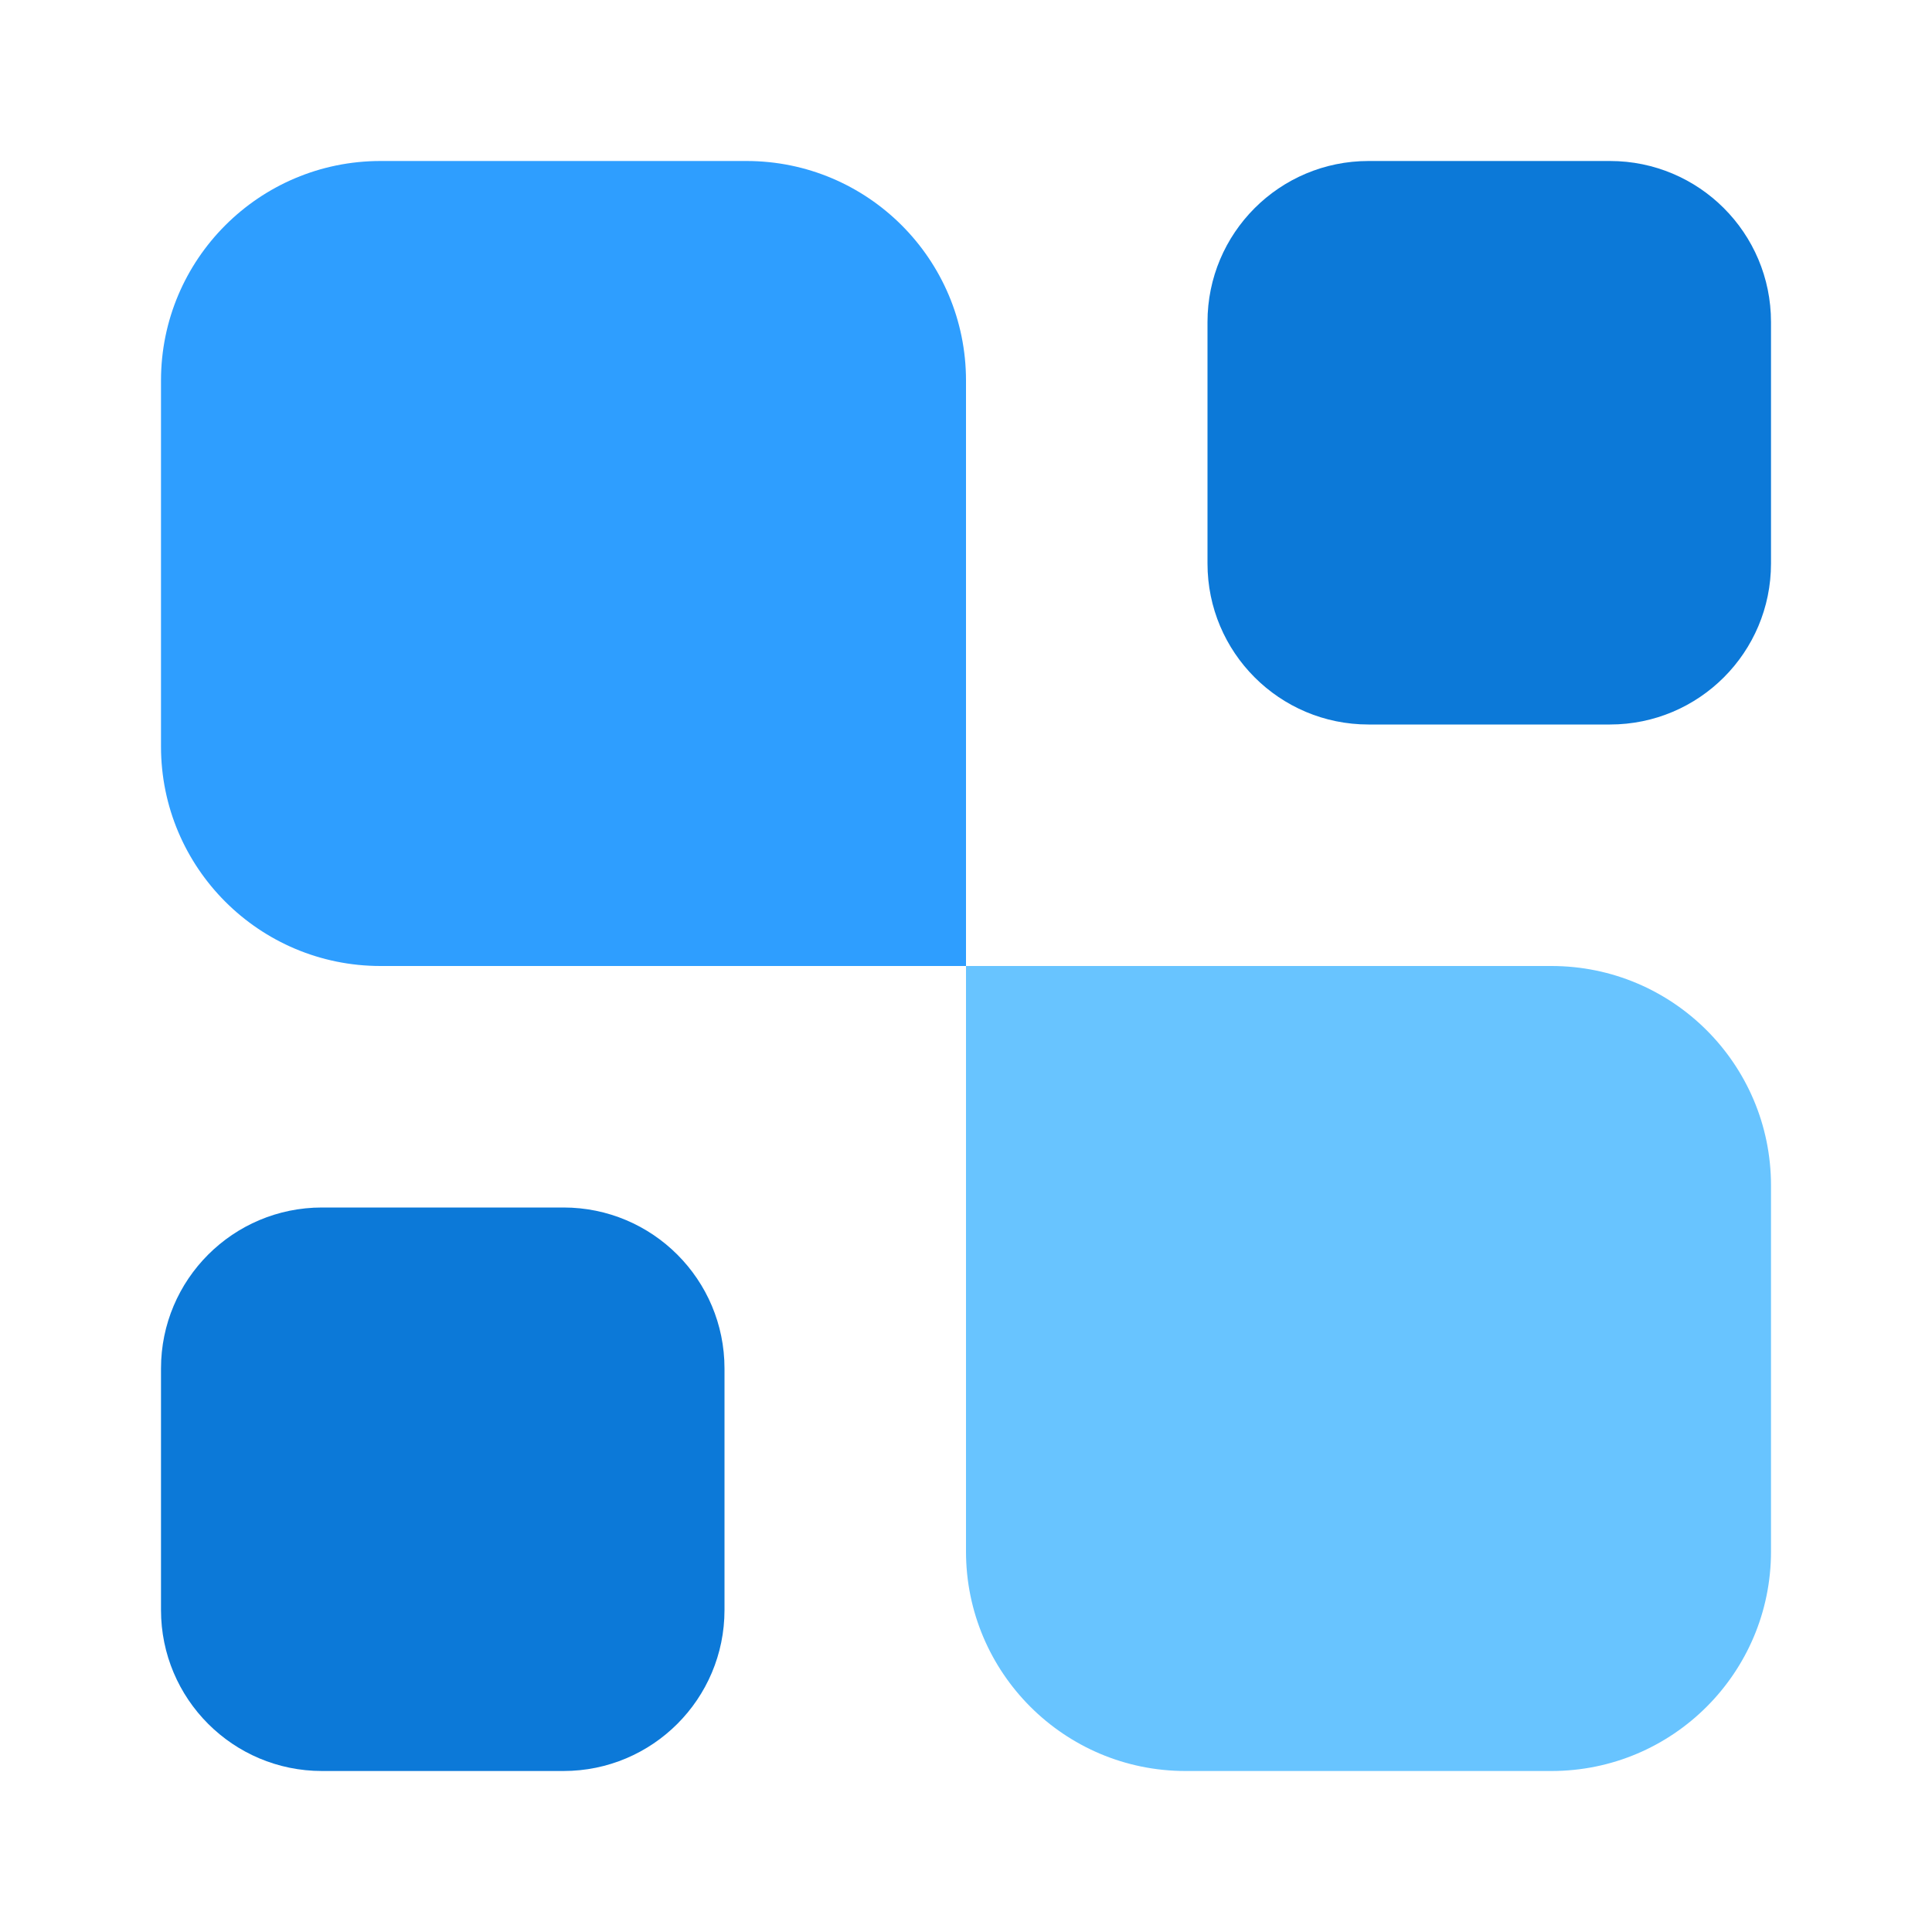
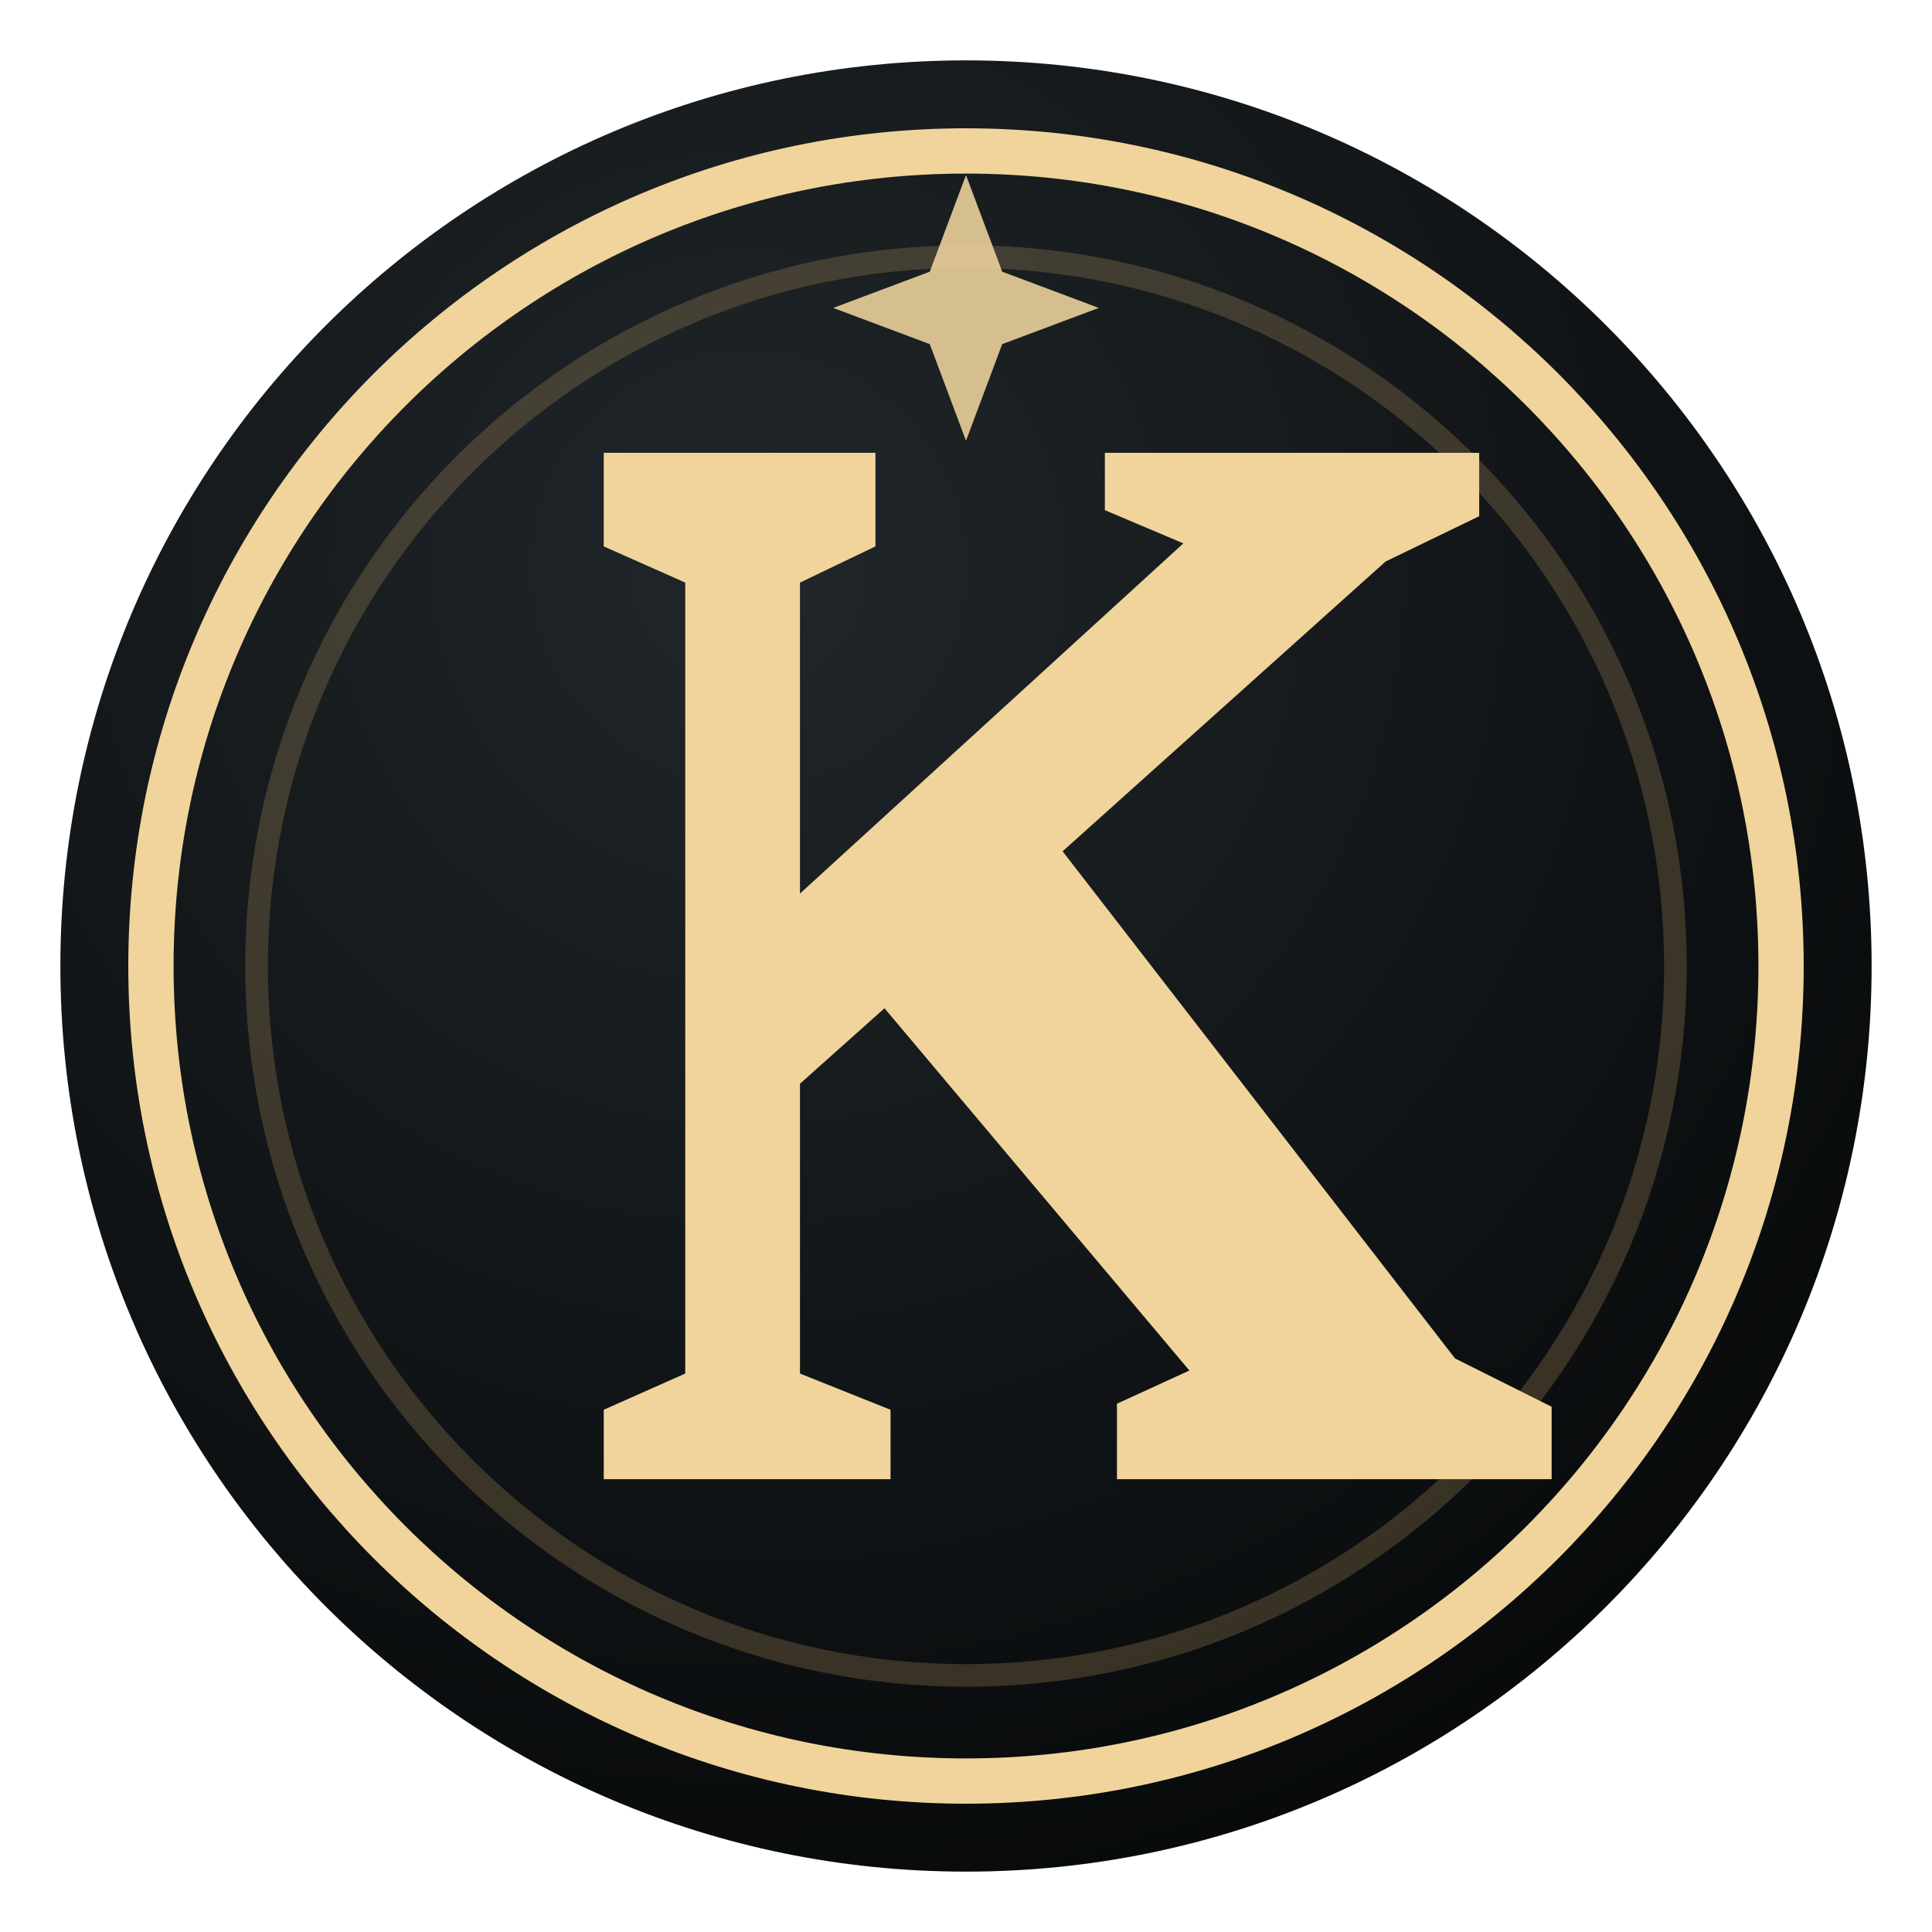
- <svg xmlns="http://www.w3.org/2000/svg" width="24" height="24" viewBox="0 0 24 24" fill="none">
-   <path d="M22 19.273C22 20.779 20.779 22 19.273 22H14.727C13.221 22 12 20.779 12 19.273V12H19.273C20.779 12 22 13.221 22 14.727V19.273Z" fill="#68C4FF" />
-   <path d="M20 2C21.105 2 22 2.895 22 4V7C22 8.105 21.105 9 20 9H17C15.895 9 15 8.105 15 7V4C15 2.895 15.895 2 17 2H20Z" fill="#0C79D8" />
-   <path d="M7 15C8.105 15 9 15.895 9 17V20C9 21.105 8.105 22 7 22H4C2.895 22 2 21.105 2 20V17C2 15.895 2.895 15 4 15H7Z" fill="#0C79D8" />
-   <path d="M12 12H4.727C3.221 12 2 10.779 2 9.273V4.727C2 3.221 3.221 2 4.727 2H9.273C10.779 2 12 3.221 12 4.727V12Z" fill="#2E9EFF" />
+ <svg xmlns="http://www.w3.org/2000/svg" viewBox="0 0 64 64">
+   <defs>
+     <radialGradient id="bg" cx="38%" cy="28%" r="78%">
+       <stop offset="0" stop-color="#20262a" />
+       <stop offset="1" stop-color="#07090a" />
+     </radialGradient>
+     <linearGradient id="gold" x1="12" y1="8" x2="52" y2="58">
+       <stop stop-color="#f0d49b" />
+       <stop offset=".46" stop-color="#c9a568" />
+       <stop offset="1" stop-color="#8b6134" />
+     </linearGradient>
+   </defs>
+   <circle cx="32" cy="32" r="30" fill="url(#bg)" />
+   <circle cx="32" cy="32" r="27" fill="none" stroke="url(#gold)" stroke-width="1.5" />
+   <circle cx="32" cy="32" r="23.5" fill="none" stroke="#c9a568" stroke-opacity=".24" stroke-width=".75" />
+   <path d="M20 15h9v3.1l-2.5 1.2v10.3L39.2 18l-2.6-1.1V15H49v2.1l-3.1 1.5-10.7 9.6 13 16.8 3.2 1.6V49H37v-2.5l2.4-1.1-10.1-12-2.8 2.5v9.6l3 1.2V49H20v-2.3l2.7-1.2V19.3L20 18.1Z" fill="url(#gold)" />
+   <path d="M32 5.8 33.2 9l3.2 1.2-3.2 1.2-1.2 3.2-1.2-3.2-3.2-1.2L30.8 9Z" fill="#ead09a" opacity=".9" />
</svg>
